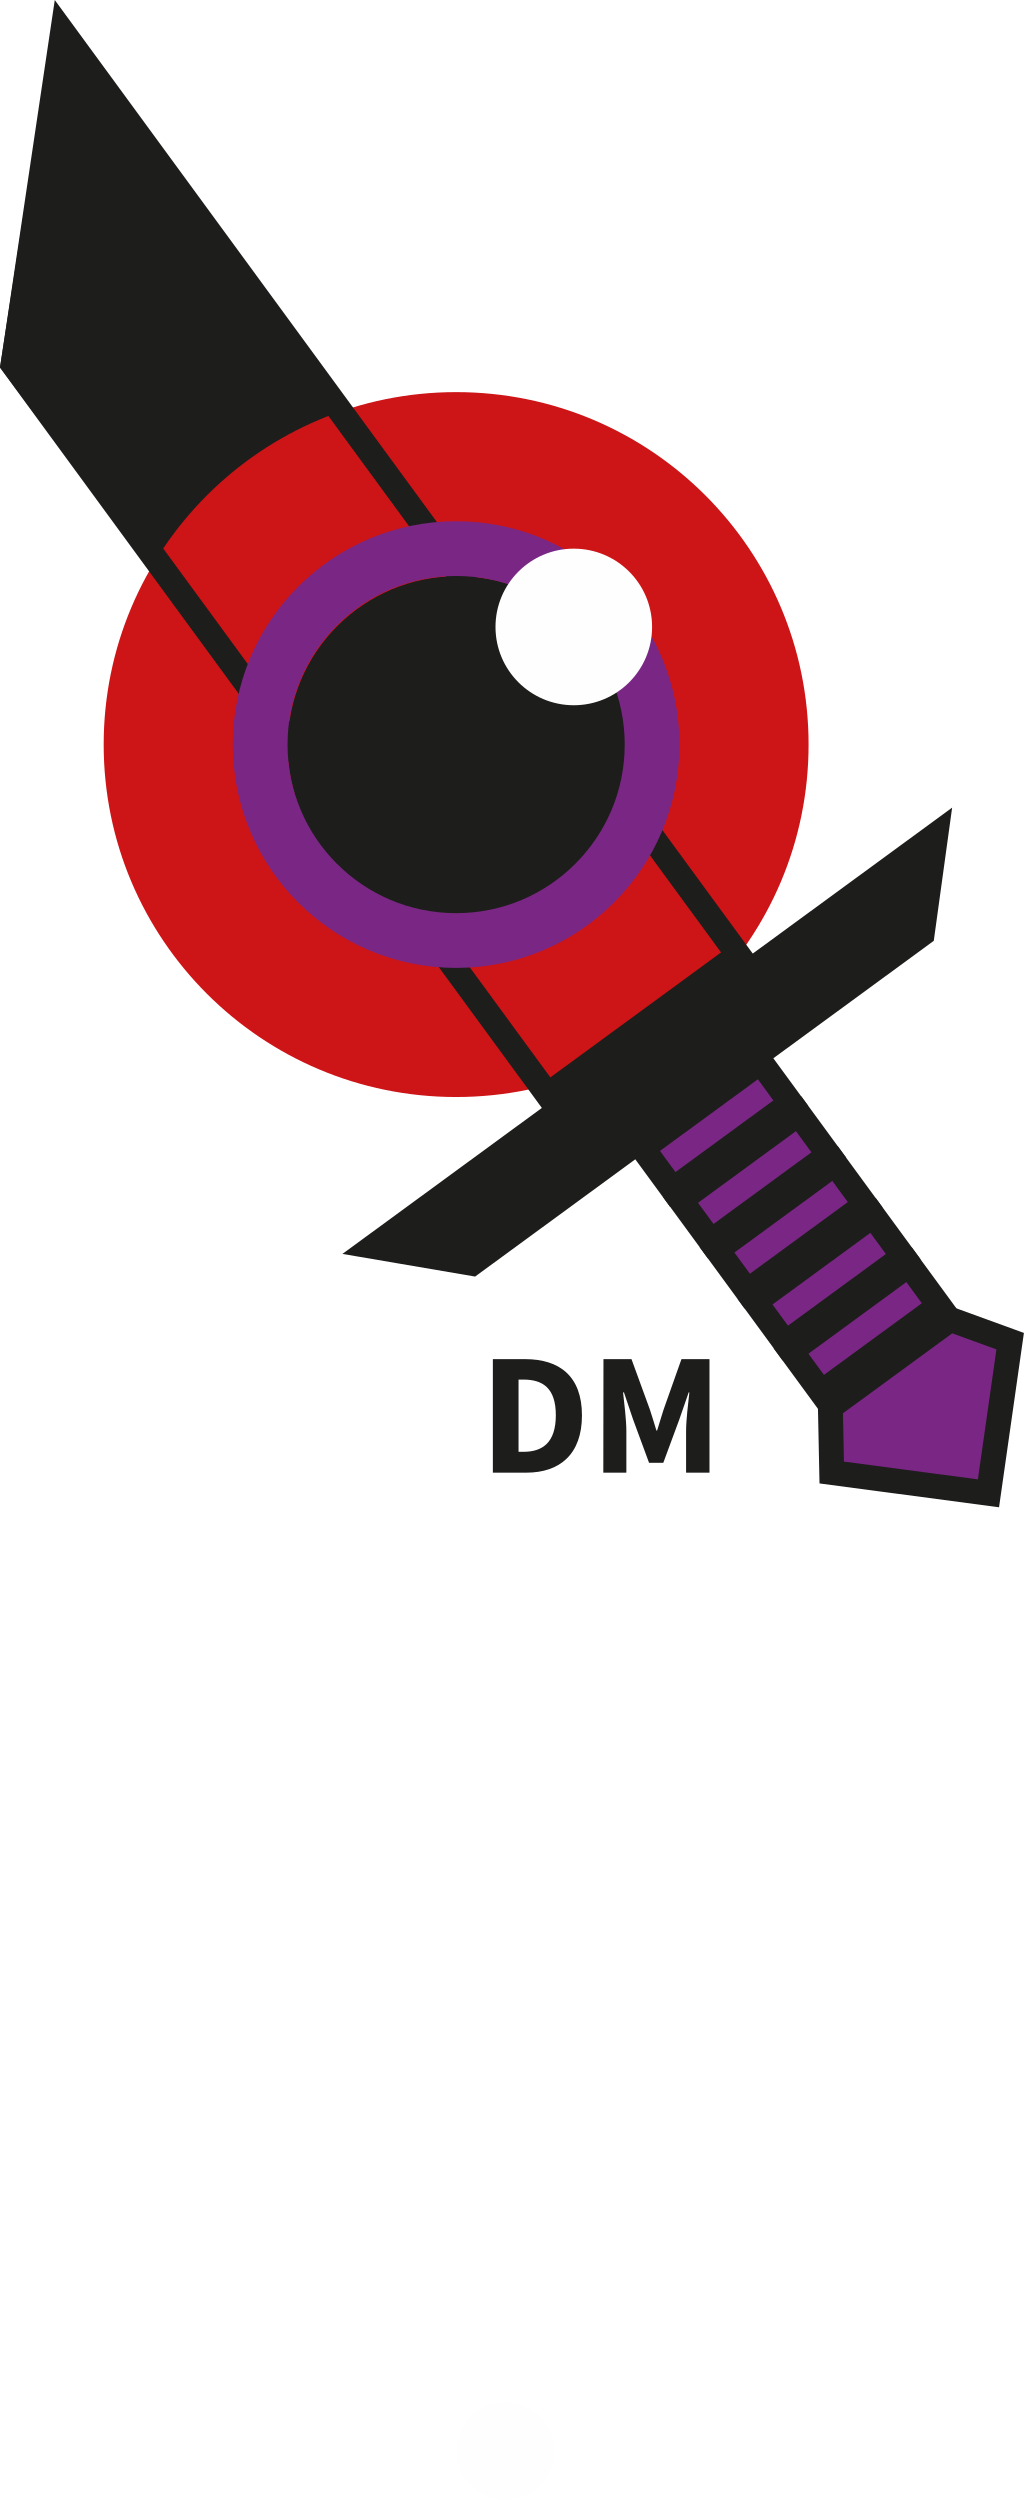
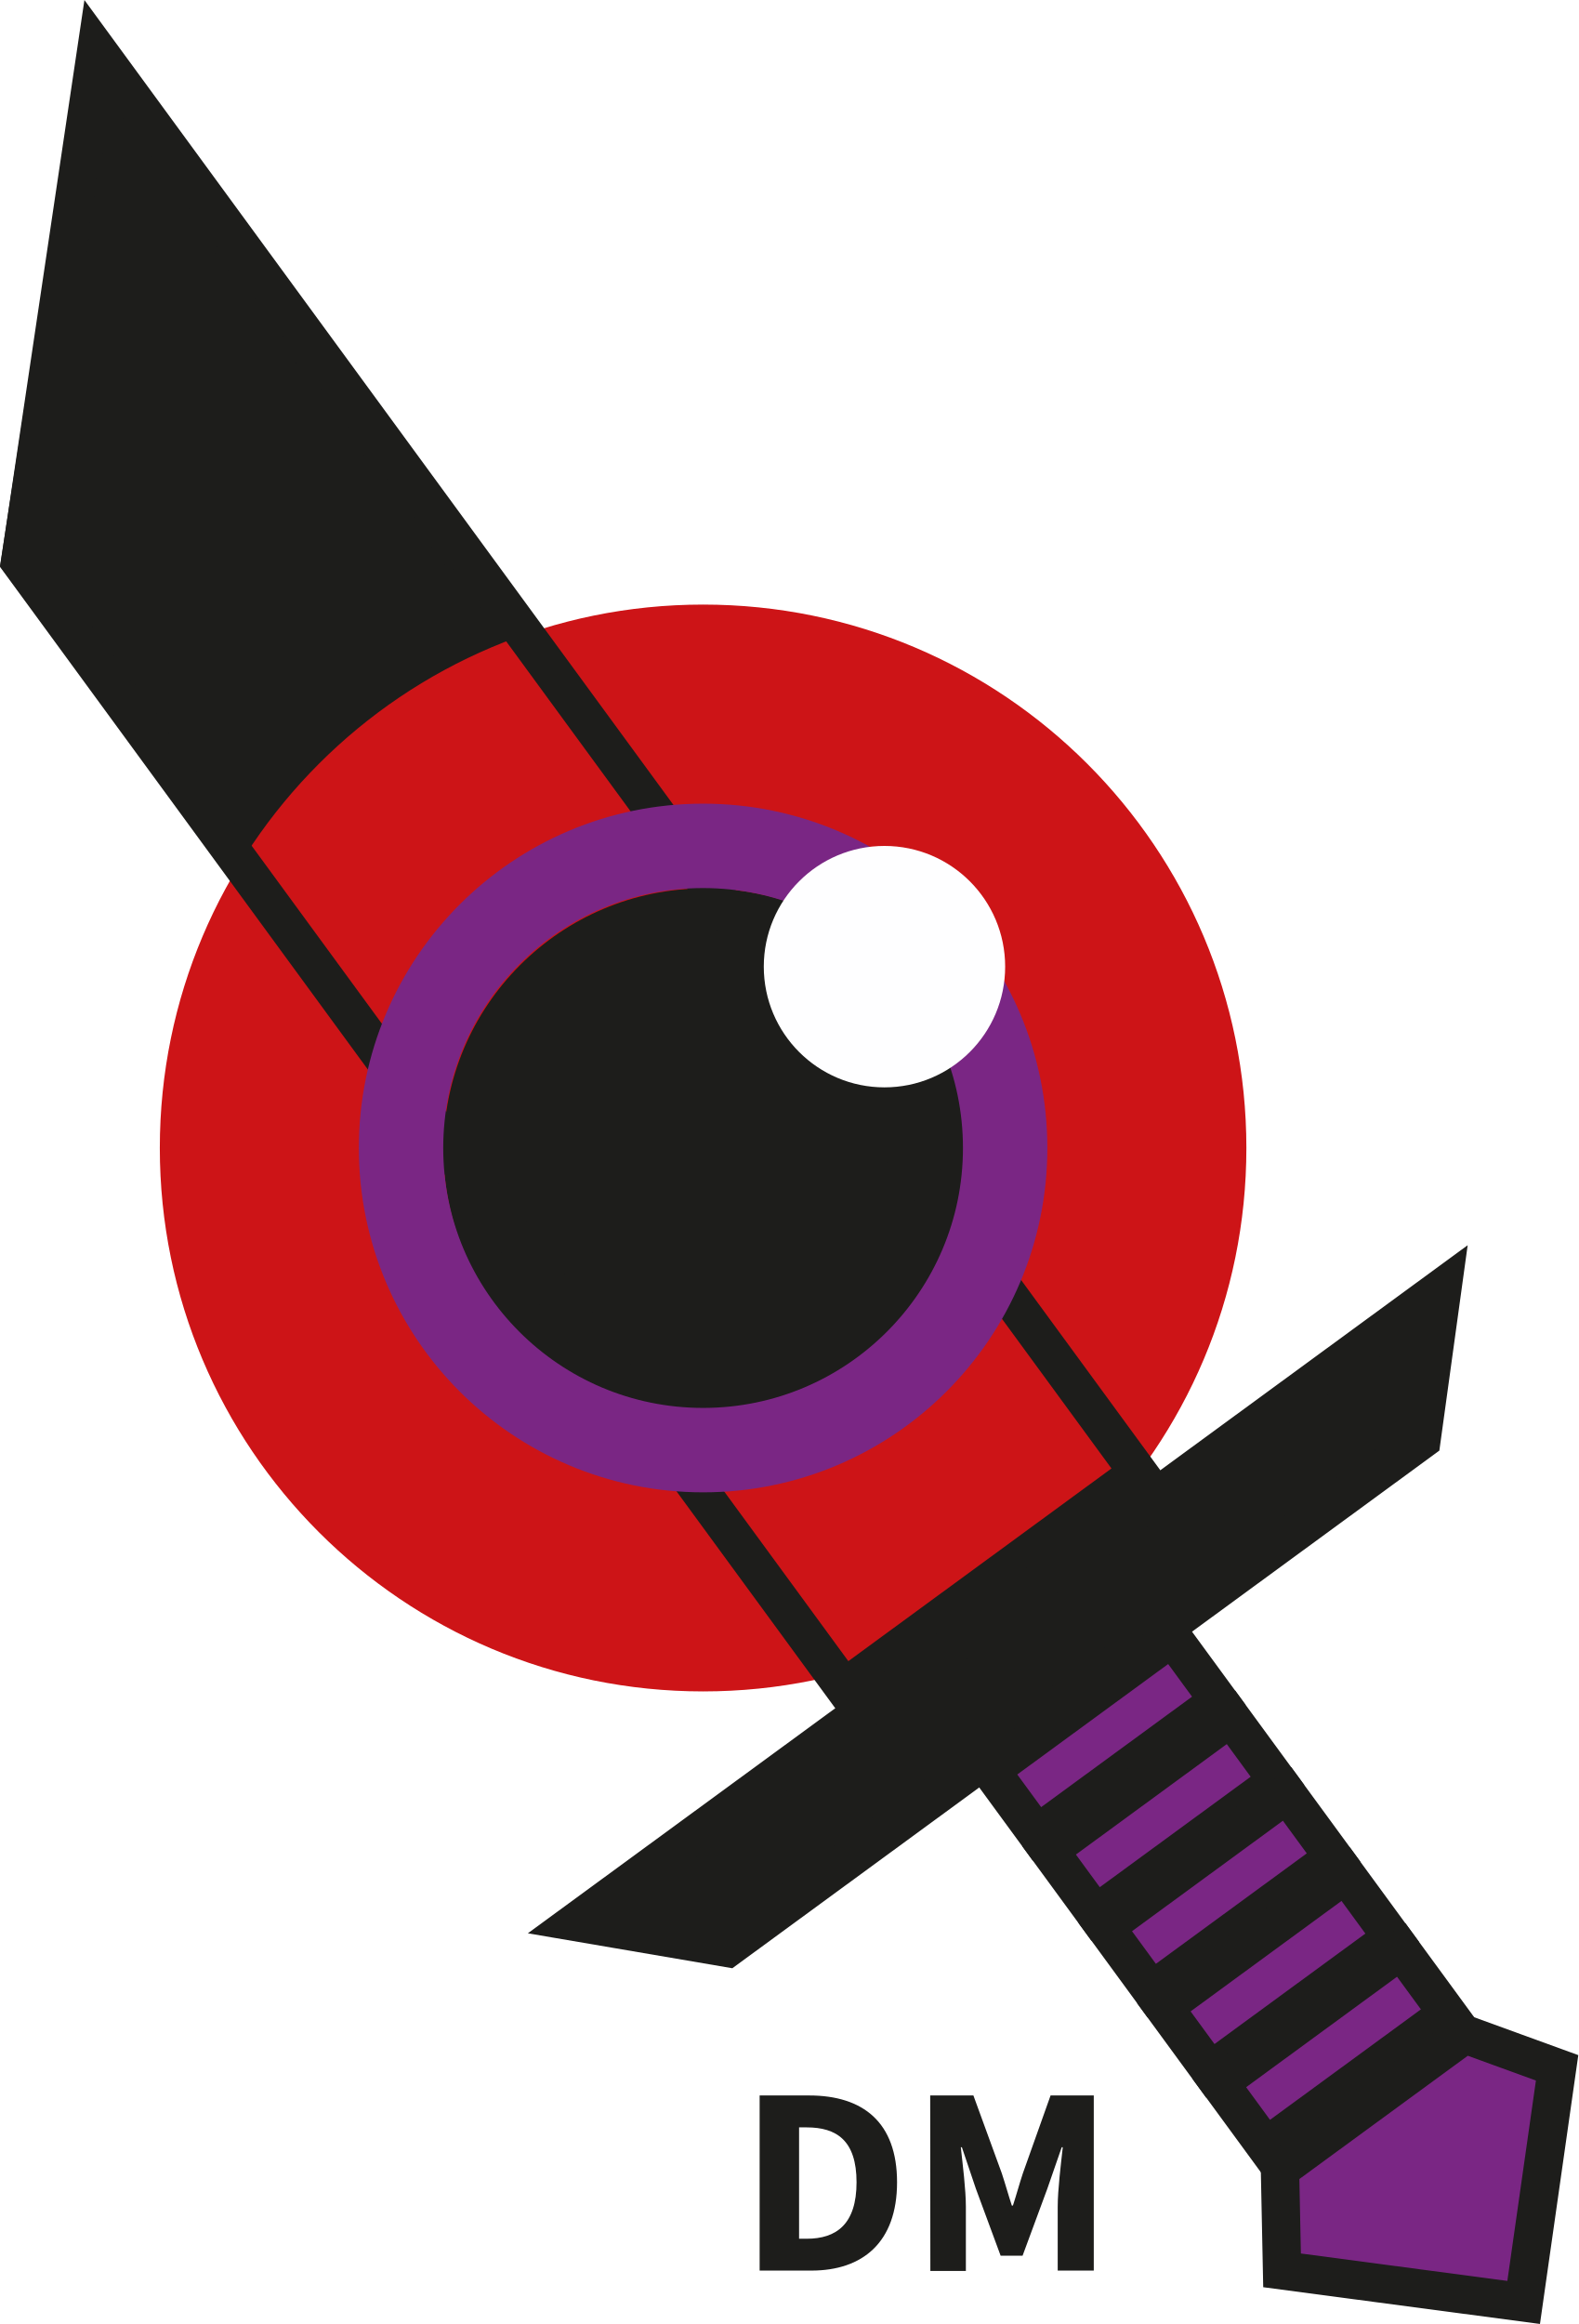
- <svg xmlns="http://www.w3.org/2000/svg" id="Livello_1" data-name="Livello 1" viewBox="0 0 205.71 502.27">
+ <svg xmlns="http://www.w3.org/2000/svg" id="Livello_1" data-name="Livello 1" viewBox="0 0 205.71 302.83">
  <defs>
    <style>.cls-1,.cls-3{fill:#1d1d1b;}.cls-1,.cls-4,.cls-5{stroke:#1d1d1b;stroke-width:5px;}.cls-1,.cls-4,.cls-5,.cls-6{stroke-miterlimit:10;}.cls-2{fill:#cd1417;}.cls-4,.cls-6{fill:none;}.cls-5{fill:#7a2684;}.cls-6{stroke:#7a2684;stroke-width:11px;}.cls-7{fill:#fefeff;}</style>
  </defs>
  <polygon class="cls-1" points="32.35 113.17 69.61 85.09 12.68 7.88 2.63 73.12 32.35 113.17" />
  <circle class="cls-2" cx="91.64" cy="149.59" r="70.81" />
  <circle class="cls-3" cx="91.91" cy="149.87" r="34.11" />
  <polygon class="cls-4" points="2.63 73.22 110.03 219.95 148.36 191.89 12.58 6.39 2.63 73.22" />
  <polygon class="cls-1" points="185.27 187.63 94.83 253.83 75.04 250.45 188.01 167.76 185.27 187.63" />
-   <rect class="cls-5" x="304.12" y="249.32" width="29.37" height="10.27" transform="translate(-263.56 209.11) rotate(-36.2)" />
-   <rect class="cls-5" x="311.76" y="259.75" width="29.37" height="10.27" transform="translate(-268.24 215.63) rotate(-36.2)" />
-   <rect class="cls-5" x="319.07" y="269.74" width="29.37" height="10.27" transform="translate(-272.73 221.88) rotate(-36.2)" />
-   <rect class="cls-5" x="326.72" y="280.18" width="29.37" height="10.27" transform="translate(-277.42 228.41) rotate(-36.2)" />
-   <rect class="cls-5" x="333.95" y="290.07" width="29.37" height="10.27" transform="translate(-281.87 234.59) rotate(-36.2)" />
+   <rect class="cls-5" x="303.37" y="361.44" width="29.37" height="10.27" transform="translate(-329.18 118.19) rotate(-36.2)" />
+   <rect class="cls-5" x="311.01" y="371.88" width="29.37" height="10.27" transform="translate(-333.87 124.71) rotate(-36.2)" />
+   <rect class="cls-5" x="318.32" y="381.86" width="29.37" height="10.27" transform="translate(-338.35 130.96) rotate(-36.2)" />
+   <rect class="cls-5" x="325.96" y="392.31" width="29.37" height="10.27" transform="translate(-343.05 137.49) rotate(-36.2)" />
+   <rect class="cls-5" x="333.2" y="402.19" width="29.37" height="10.27" transform="translate(-347.49 143.67) rotate(-36.2)" />
  <polygon class="cls-5" points="190.91 265.07 166.83 282.69 167.1 295.84 198.59 300.02 202.95 269.45 190.91 265.07" />
  <circle class="cls-6" cx="91.64" cy="149.59" r="39.37" />
  <circle class="cls-7" cx="115.28" cy="125.96" r="15.73" />
-   <path class="cls-3" d="M273.84,301.38h6.45c7,0,11.45,3.47,11.45,11.31s-4.49,11.5-11.17,11.5h-6.73ZM280,320c3.87,0,6.49-1.9,6.49-7.35s-2.62-7.16-6.49-7.16h-1V320Z" transform="translate(-174.82 -28.32)" />
-   <path class="cls-3" d="M296.06,301.38h5.63l3.7,10.14c.46,1.34.86,2.8,1.31,4.21h.14c.46-1.41.85-2.87,1.3-4.21l3.59-10.14h5.63v22.81h-4.7v-8.37c0-2.22.42-5.54.66-7.75h-.14l-1.87,5.4-3.23,8.74h-2.86L302,313.47l-1.82-5.4H300c.24,2.21.66,5.53.66,7.75v8.37h-4.63Z" transform="translate(-174.82 -28.32)" />
-   <circle class="cls-7" cx="101.57" cy="492.46" r="9.81" />
+   <path class="cls-3" d="M273.08,413.5h6.45c7,0,11.46,3.47,11.46,11.31s-4.49,11.51-11.17,11.51h-6.74Zm6.14,18.67c3.87,0,6.49-1.9,6.49-7.36s-2.62-7.15-6.49-7.15h-1v14.51Z" transform="translate(-174.07 -140.45)" />
+   <path class="cls-3" d="M295.31,413.5h5.63l3.7,10.14c.45,1.35.85,2.81,1.31,4.21h.14c.46-1.4.85-2.86,1.3-4.21L311,413.5h5.63v22.82h-4.7V428c0-2.23.42-5.55.66-7.75h-.14l-1.87,5.39-3.23,8.74h-2.86l-3.23-8.74-1.82-5.39h-.14c.24,2.2.66,5.52.66,7.75v8.37h-4.63Z" transform="translate(-174.07 -140.45)" />
</svg>
